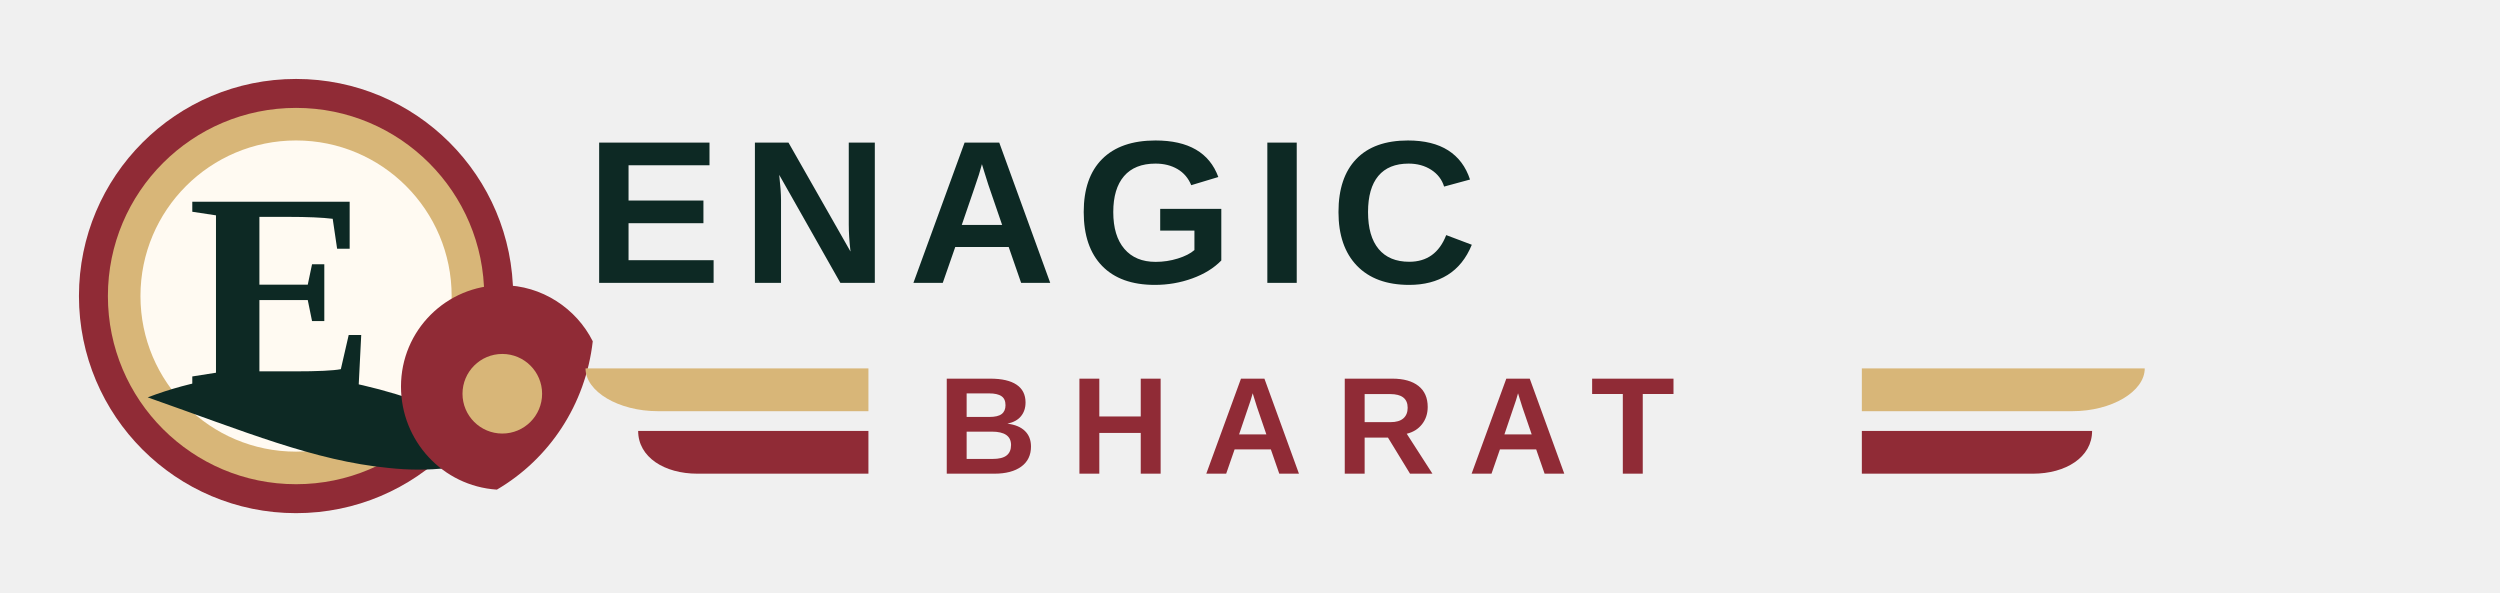
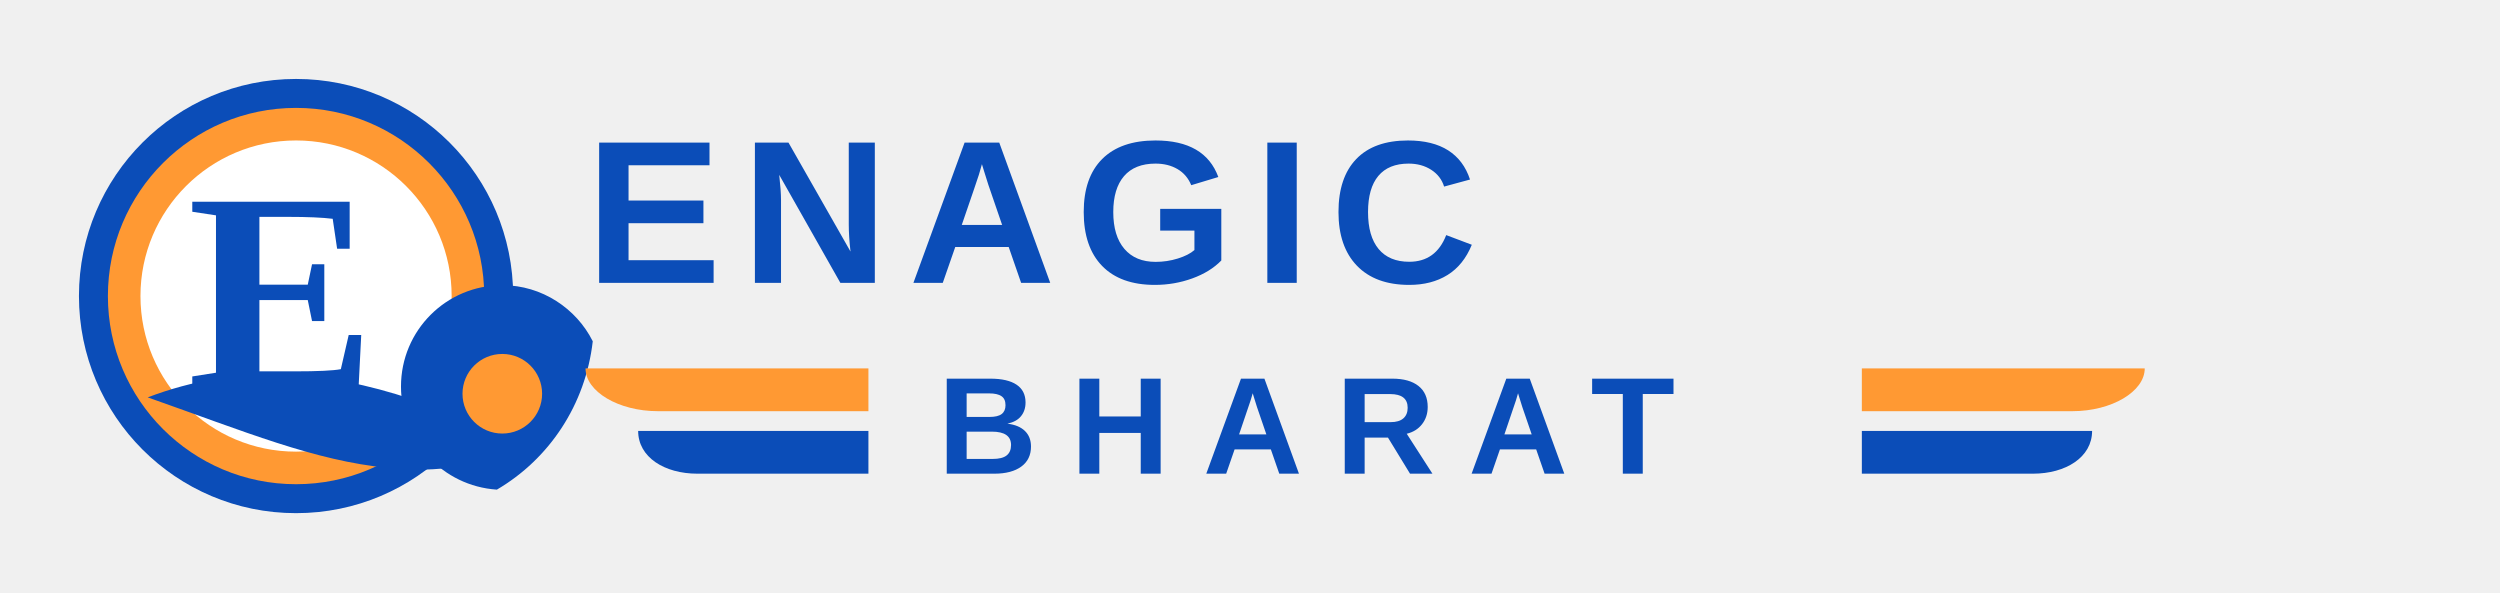
<svg xmlns="http://www.w3.org/2000/svg" viewBox="0 0 760 180" role="img" aria-labelledby="title desc">
  <defs>
    <style>
-       .primary{fill:#0d2924}
-       .wine{fill:#902b36}
-       .gold{fill:#d8b678}
-       .bronze{fill:#a77a37}
-       .cream{fill:#fffaf2}
+       .primary{fill:#0b4db8}
+       .wine{fill:#0b4db8}
+       .gold{fill:#ff9933}
+       .bronze{fill:#138808}
+       .cream{fill:#ffffff}
      .word{font-family:Arial,Helvetica,sans-serif;font-weight:900}
    </style>
  </defs>
  <g transform="translate(90 90) scale(.55)">
    <circle r="120" class="wine" />
    <circle r="104" class="gold" />
    <circle r="86" class="cream" />
    <text x="-8" y="50" text-anchor="middle" class="primary" font-family="Georgia,Times New Roman,serif" font-size="156" font-weight="900">E</text>
    <path class="primary" d="M-82 56c50-19 98-15 146 1 32 10 60 15 91-4-22 32-58 47-104 42-41-4-79-20-133-39Z" />
    <path class="wine" d="M58 50c0-31 25-56 56-56 22 0 41 13 50 31-4 35-24 65-53 82-30-2-53-27-53-57Z" />
    <circle cx="114" cy="54" r="22" class="gold" />
  </g>
  <text x="178" y="86" class="primary word" font-size="62" letter-spacing="6">ENAGIC</text>
  <g transform="translate(178 112)">
    <path class="gold" d="M0 0h86v13H22C10 13 0 7 0 0Z" />
    <path class="wine" d="M16 19h70v13H34c-10 0-18-5-18-13Z" />
  </g>
  <text x="285" y="144" class="wine word" font-size="42" letter-spacing="10">BHARAT</text>
  <g transform="translate(566 112)">
    <path class="gold" d="M0 0h86c0 7-10 13-22 13H0Z" />
    <path class="wine" d="M0 19h70c0 8-8 13-18 13H0Z" />
  </g>
</svg>
